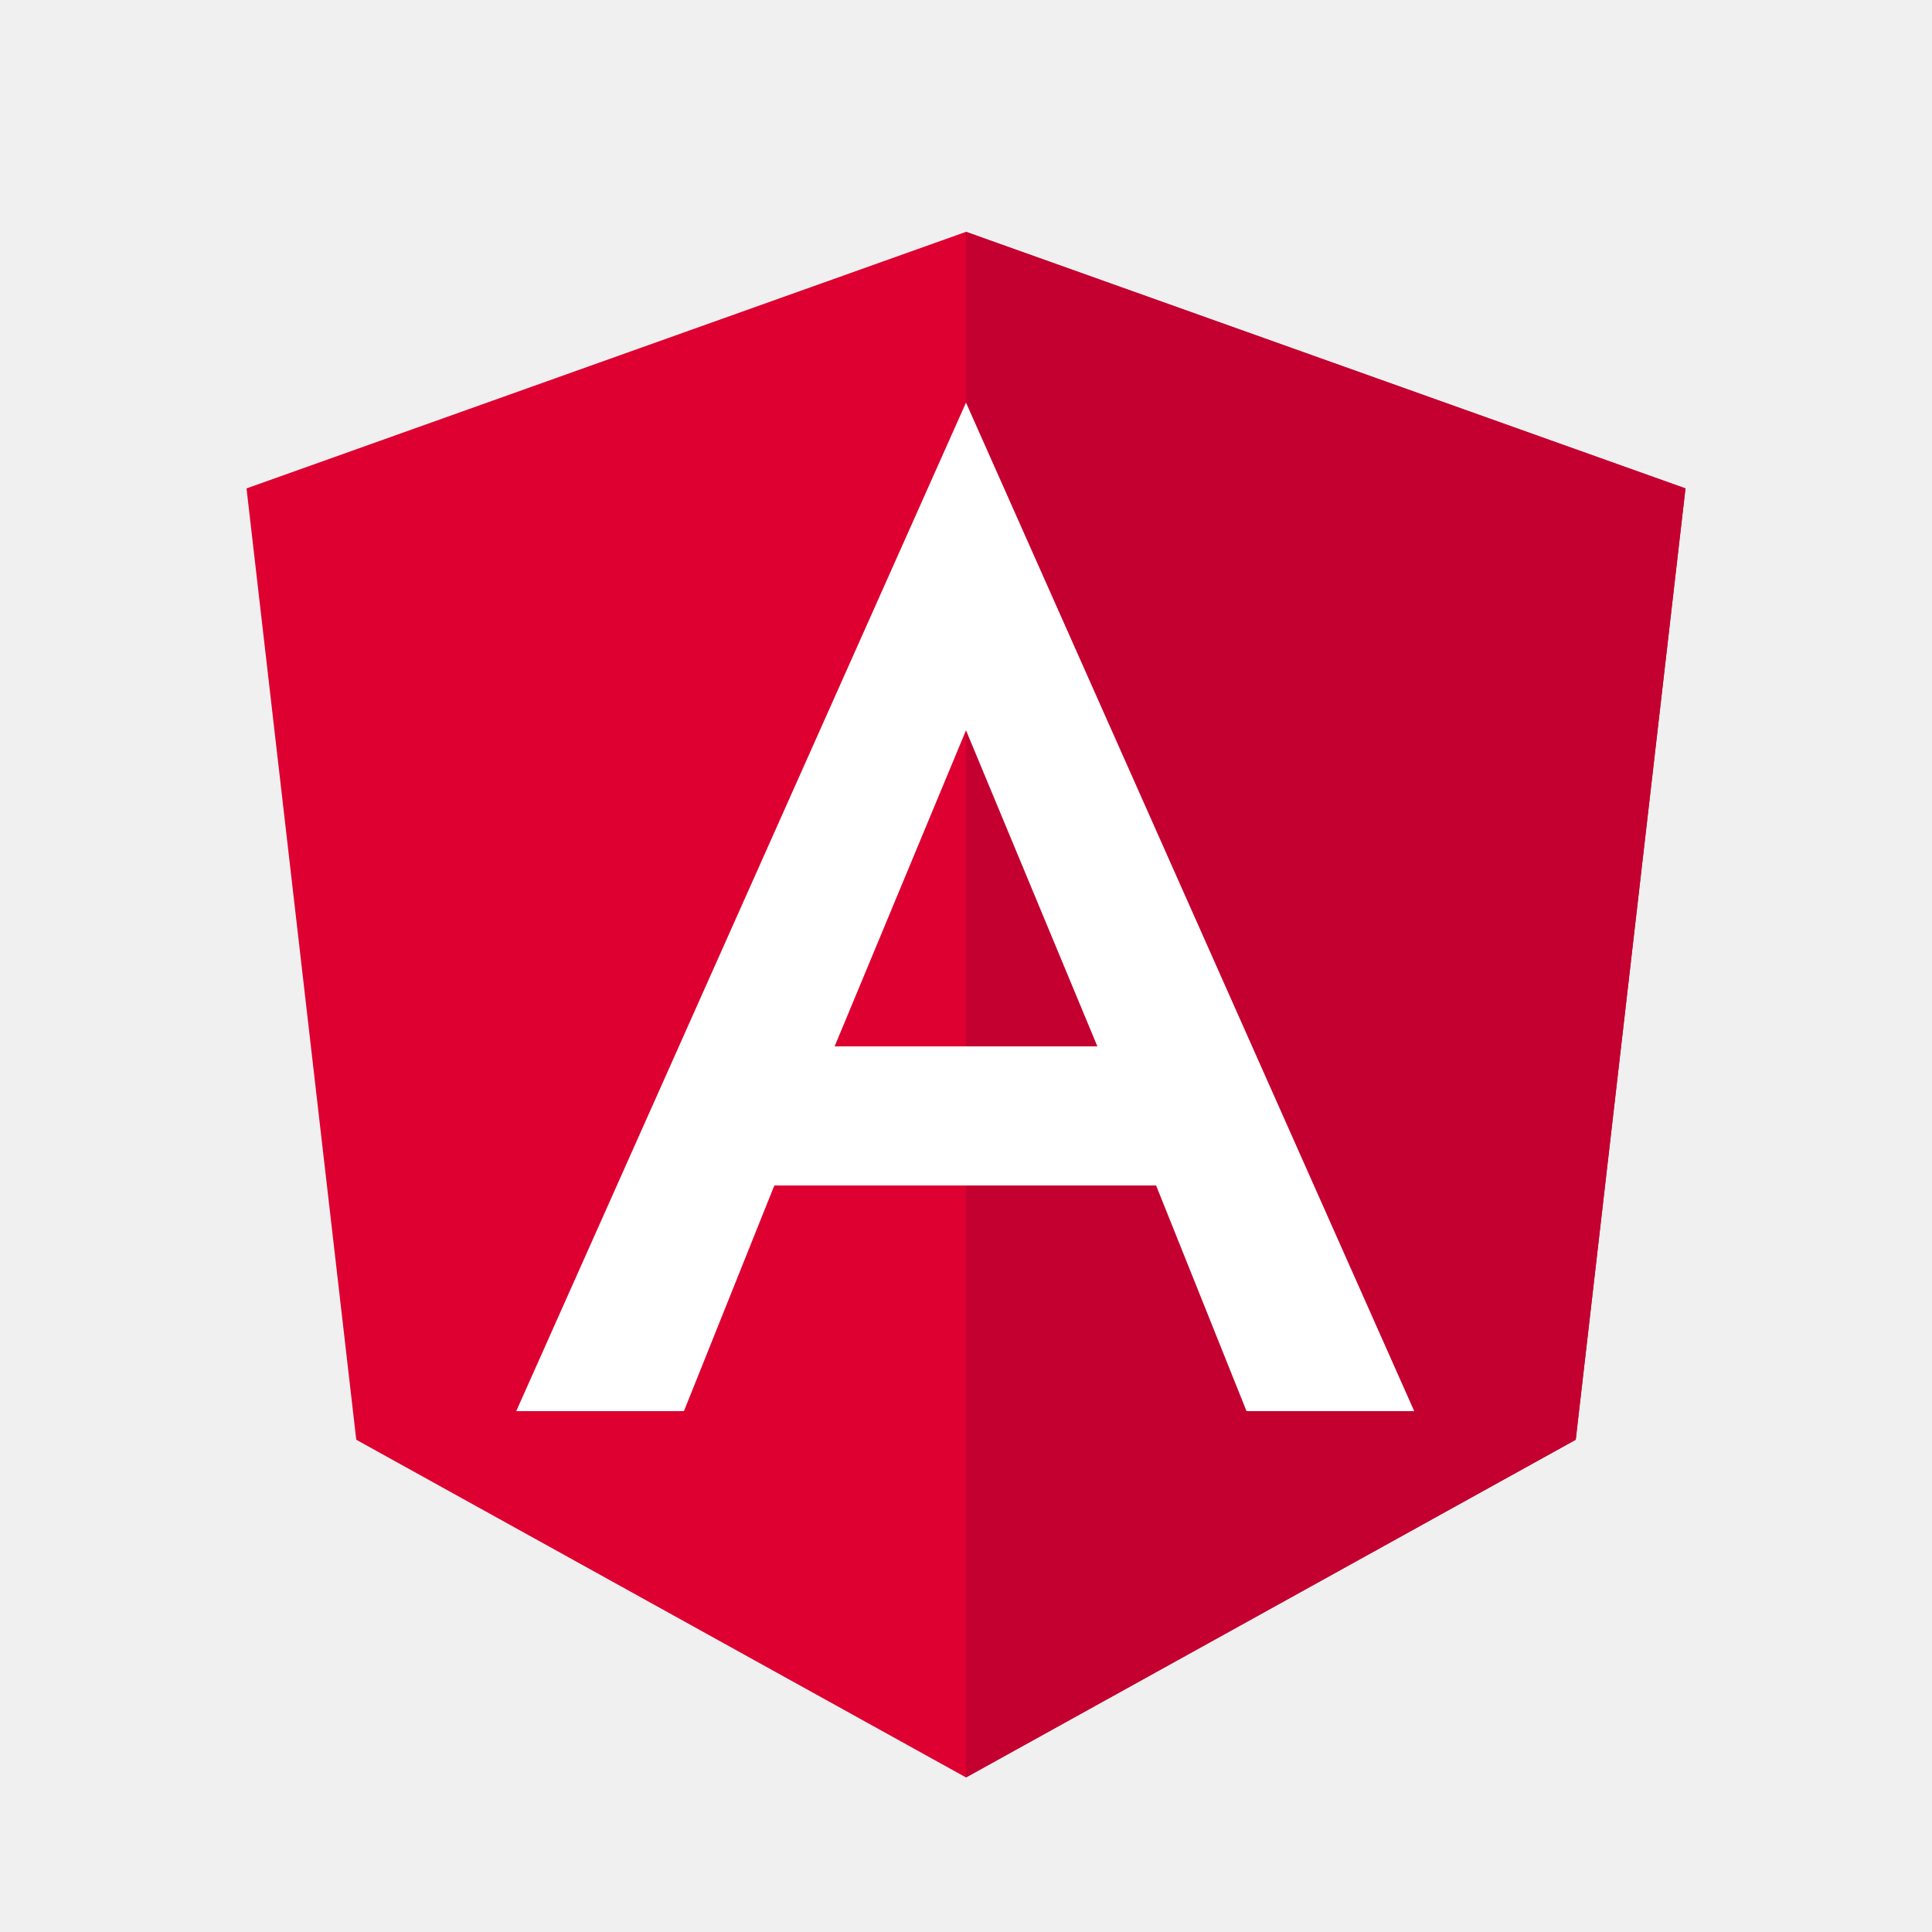
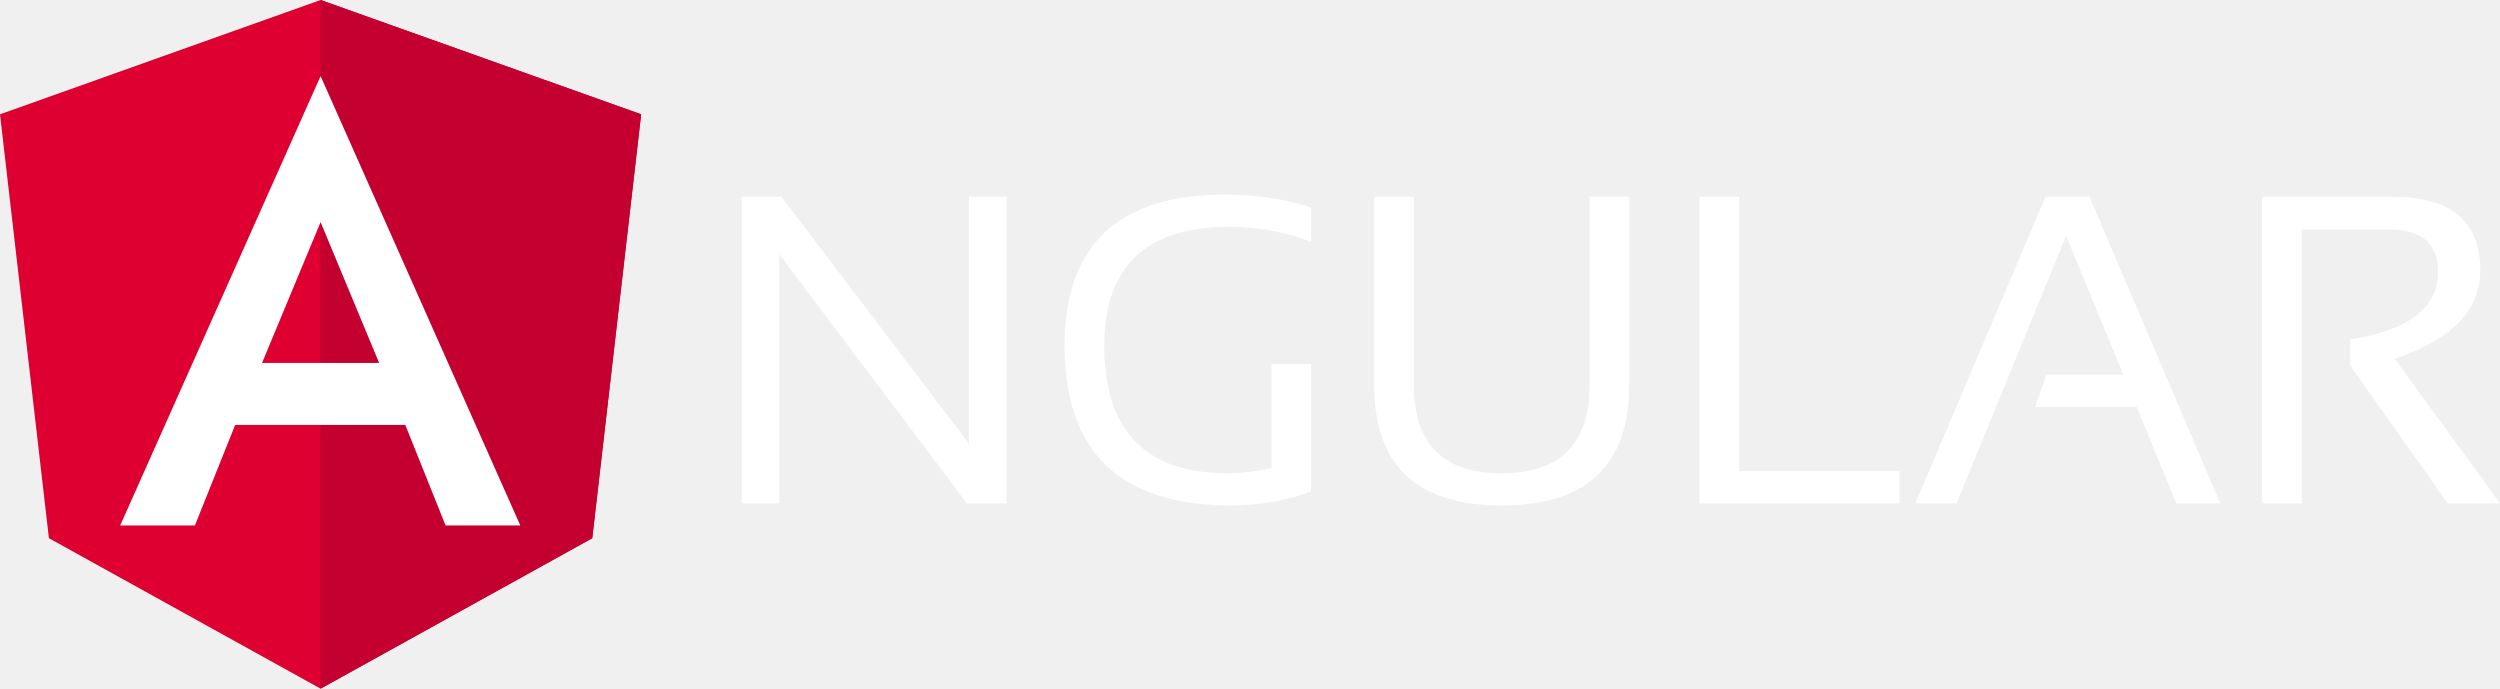
- <svg xmlns="http://www.w3.org/2000/svg" version="1.1" id="Layer_1" x="0px" y="0px" viewBox="0 0 250 250" style="enable-background:new 0 0 250 250;" xml:space="preserve">
-   <style type="text/css">
+ <svg xmlns="http://www.w3.org/2000/svg" width="204.906mm" height="56.444mm" viewBox="0 0 726.046 200" id="svg2" version="1.1">
+   <defs id="defs4" />
+   <g id="layer1" transform="translate(513.9694,-436.1726)">
+     <g id="g4188" transform="translate(-646.0794,325.0584)">
+       <g style="font-style:normal;font-weight:normal;font-size:17.5px;line-height:125%;font-family:sans-serif;letter-spacing:0px;word-spacing:0px;fill:#000000;fill-opacity:1;stroke:none;stroke-width:1px;stroke-linecap:butt;stroke-linejoin:miter;stroke-opacity:1" id="text4145">
+         <path d="m 347.533,257.284 0,-89.026 11.517,0 54.474,71.719 0,-71.719 10.895,0 0,89.026 -11.517,0 -54.474,-72.341 0,72.341 -10.895,0 z" style="font-style:normal;font-variant:normal;font-weight:normal;font-stretch:normal;font-size:127.5px;line-height:125%;font-family:Sansation;-inkscape-font-specification:'Sansation, Normal';text-align:start;writing-mode:lr-tb;text-anchor:start;fill:#ffffff;fill-opacity:1" id="path4293" />
+         <path d="m 512.885,253.798 q -10.77,4.109 -23.221,4.109 -48.373,0 -48.373,-46.381 0,-43.89 46.692,-43.89 13.385,0 24.902,3.735 l 0,9.961 q -11.517,-4.358 -23.657,-4.358 -36.42,0 -36.42,34.552 0,37.042 35.859,37.042 5.728,0 12.7,-1.494 l 0,-30.256 11.517,0 0,36.98 z" style="font-style:normal;font-variant:normal;font-weight:normal;font-stretch:normal;font-size:127.5px;line-height:125%;font-family:Sansation;-inkscape-font-specification:'Sansation, Normal';text-align:start;writing-mode:lr-tb;text-anchor:start;fill:#ffffff;fill-opacity:1" id="path4295" />
+         <path d="m 531.188,222.919 0,-54.661 11.517,0 0,54.661 q 0,25.649 25.525,25.649 25.525,0 25.525,-25.649 l 0,-54.661 11.517,0 0,54.661 q 0,34.988 -37.042,34.988 -37.042,0 -37.042,-34.988 z" style="font-style:normal;font-variant:normal;font-weight:normal;font-stretch:normal;font-size:127.5px;line-height:125%;font-family:Sansation;-inkscape-font-specification:'Sansation, Normal';text-align:start;writing-mode:lr-tb;text-anchor:start;fill:#ffffff;fill-opacity:1" id="path4297" />
+         <path d="m 637.21,168.258 0,79.688 46.567,0 0,9.338 -58.085,0 0,-89.026 11.517,0 z" style="font-style:normal;font-variant:normal;font-weight:normal;font-stretch:normal;font-size:127.5px;line-height:125%;font-family:Sansation;-inkscape-font-specification:'Sansation, Normal';text-align:start;writing-mode:lr-tb;text-anchor:start;fill:#ffffff;fill-opacity:1" id="path4299" />
+         <path d="m 700.337,257.284 -11.953,0 37.789,-89.026 12.762,0 37.976,89.026 -12.762,0 -11.517,-28.015 -29.447,0 3.175,-9.338 22.412,0 -16.622,-40.342 -31.813,77.695 z" style="font-style:normal;font-variant:normal;font-weight:normal;font-stretch:normal;font-size:127.5px;line-height:125%;font-family:Sansation;-inkscape-font-specification:'Sansation, Normal';text-align:start;writing-mode:lr-tb;text-anchor:start;fill:#ffffff;fill-opacity:1" id="path4301" />
+         <path d="m 789.052,257.284 0,-89.026 37.976,0 q 25.4,0 25.4,21.354 0,17.369 -24.84,25.712 l 30.568,41.96 -15.19,0 -28.326,-40.031 0,-7.533 q 25.525,-4.047 25.525,-19.611 0,-12.327 -14.194,-12.327 l -25.4,0 0,79.501 -11.517,0 z" style="font-style:normal;font-variant:normal;font-weight:normal;font-stretch:normal;font-size:127.5px;line-height:125%;font-family:Sansation;-inkscape-font-specification:'Sansation, Normal';text-align:start;writing-mode:lr-tb;text-anchor:start;fill:#ffffff;fill-opacity:1" id="path4303" />
+       </g>
+       <g transform="translate(100.21,81.11416)" id="g4169">
+         <polygon style="fill:#dd0031" class="st0" points="125,30 125,30 125,30 31.9,63.2 46.1,186.3 125,230 125,230 125,230 203.9,186.3 218.1,63.2 " id="polygon4171" />
+         <polygon style="fill:#c3002f" class="st1" points="125,30 125,52.2 125,52.1 125,153.4 125,153.4 125,230 125,230 203.9,186.3 218.1,63.2 125,30 " id="polygon4173" />
+         <path style="fill:#ffffff" class="st2" d="m 125,52.1 -58.2,130.5 0,0 21.7,0 0,0 11.7,-29.2 49.4,0 11.7,29.2 0,0 21.7,0 0,0 -58,-130.5 0,0 0,0 0,0 0,0 z m 17,83.3 -34,0 17,-40.9 17,40.9 z" id="path4175" />
+       </g>
+     </g>
+   </g>
+   <style id="style4137" type="text/css">
	.st0{fill:#DD0031;}
	.st1{fill:#C3002F;}
	.st2{fill:#FFFFFF;}
</style>
-   <g>
-     <polygon class="st0" points="125,30 125,30 125,30 31.9,63.2 46.1,186.3 125,230 125,230 125,230 203.9,186.3 218.1,63.2  " />
-     <polygon class="st1" points="125,30 125,52.2 125,52.1 125,153.4 125,153.4 125,230 125,230 203.9,186.3 218.1,63.2 125,30  " />
-     <path class="st2" d="M125,52.1L66.8,182.6h0h21.7h0l11.7-29.2h49.4l11.7,29.2h0h21.7h0L125,52.1L125,52.1L125,52.1L125,52.1   L125,52.1z M142,135.4H108l17-40.9L142,135.4z" />
-   </g>
+   <style id="style4167" type="text/css">
+ 	.st0{fill:#DD0031;}
+ 	.st1{fill:#C3002F;}
+ 	.st2{fill:#FFFFFF;}
+ </style>
</svg>
